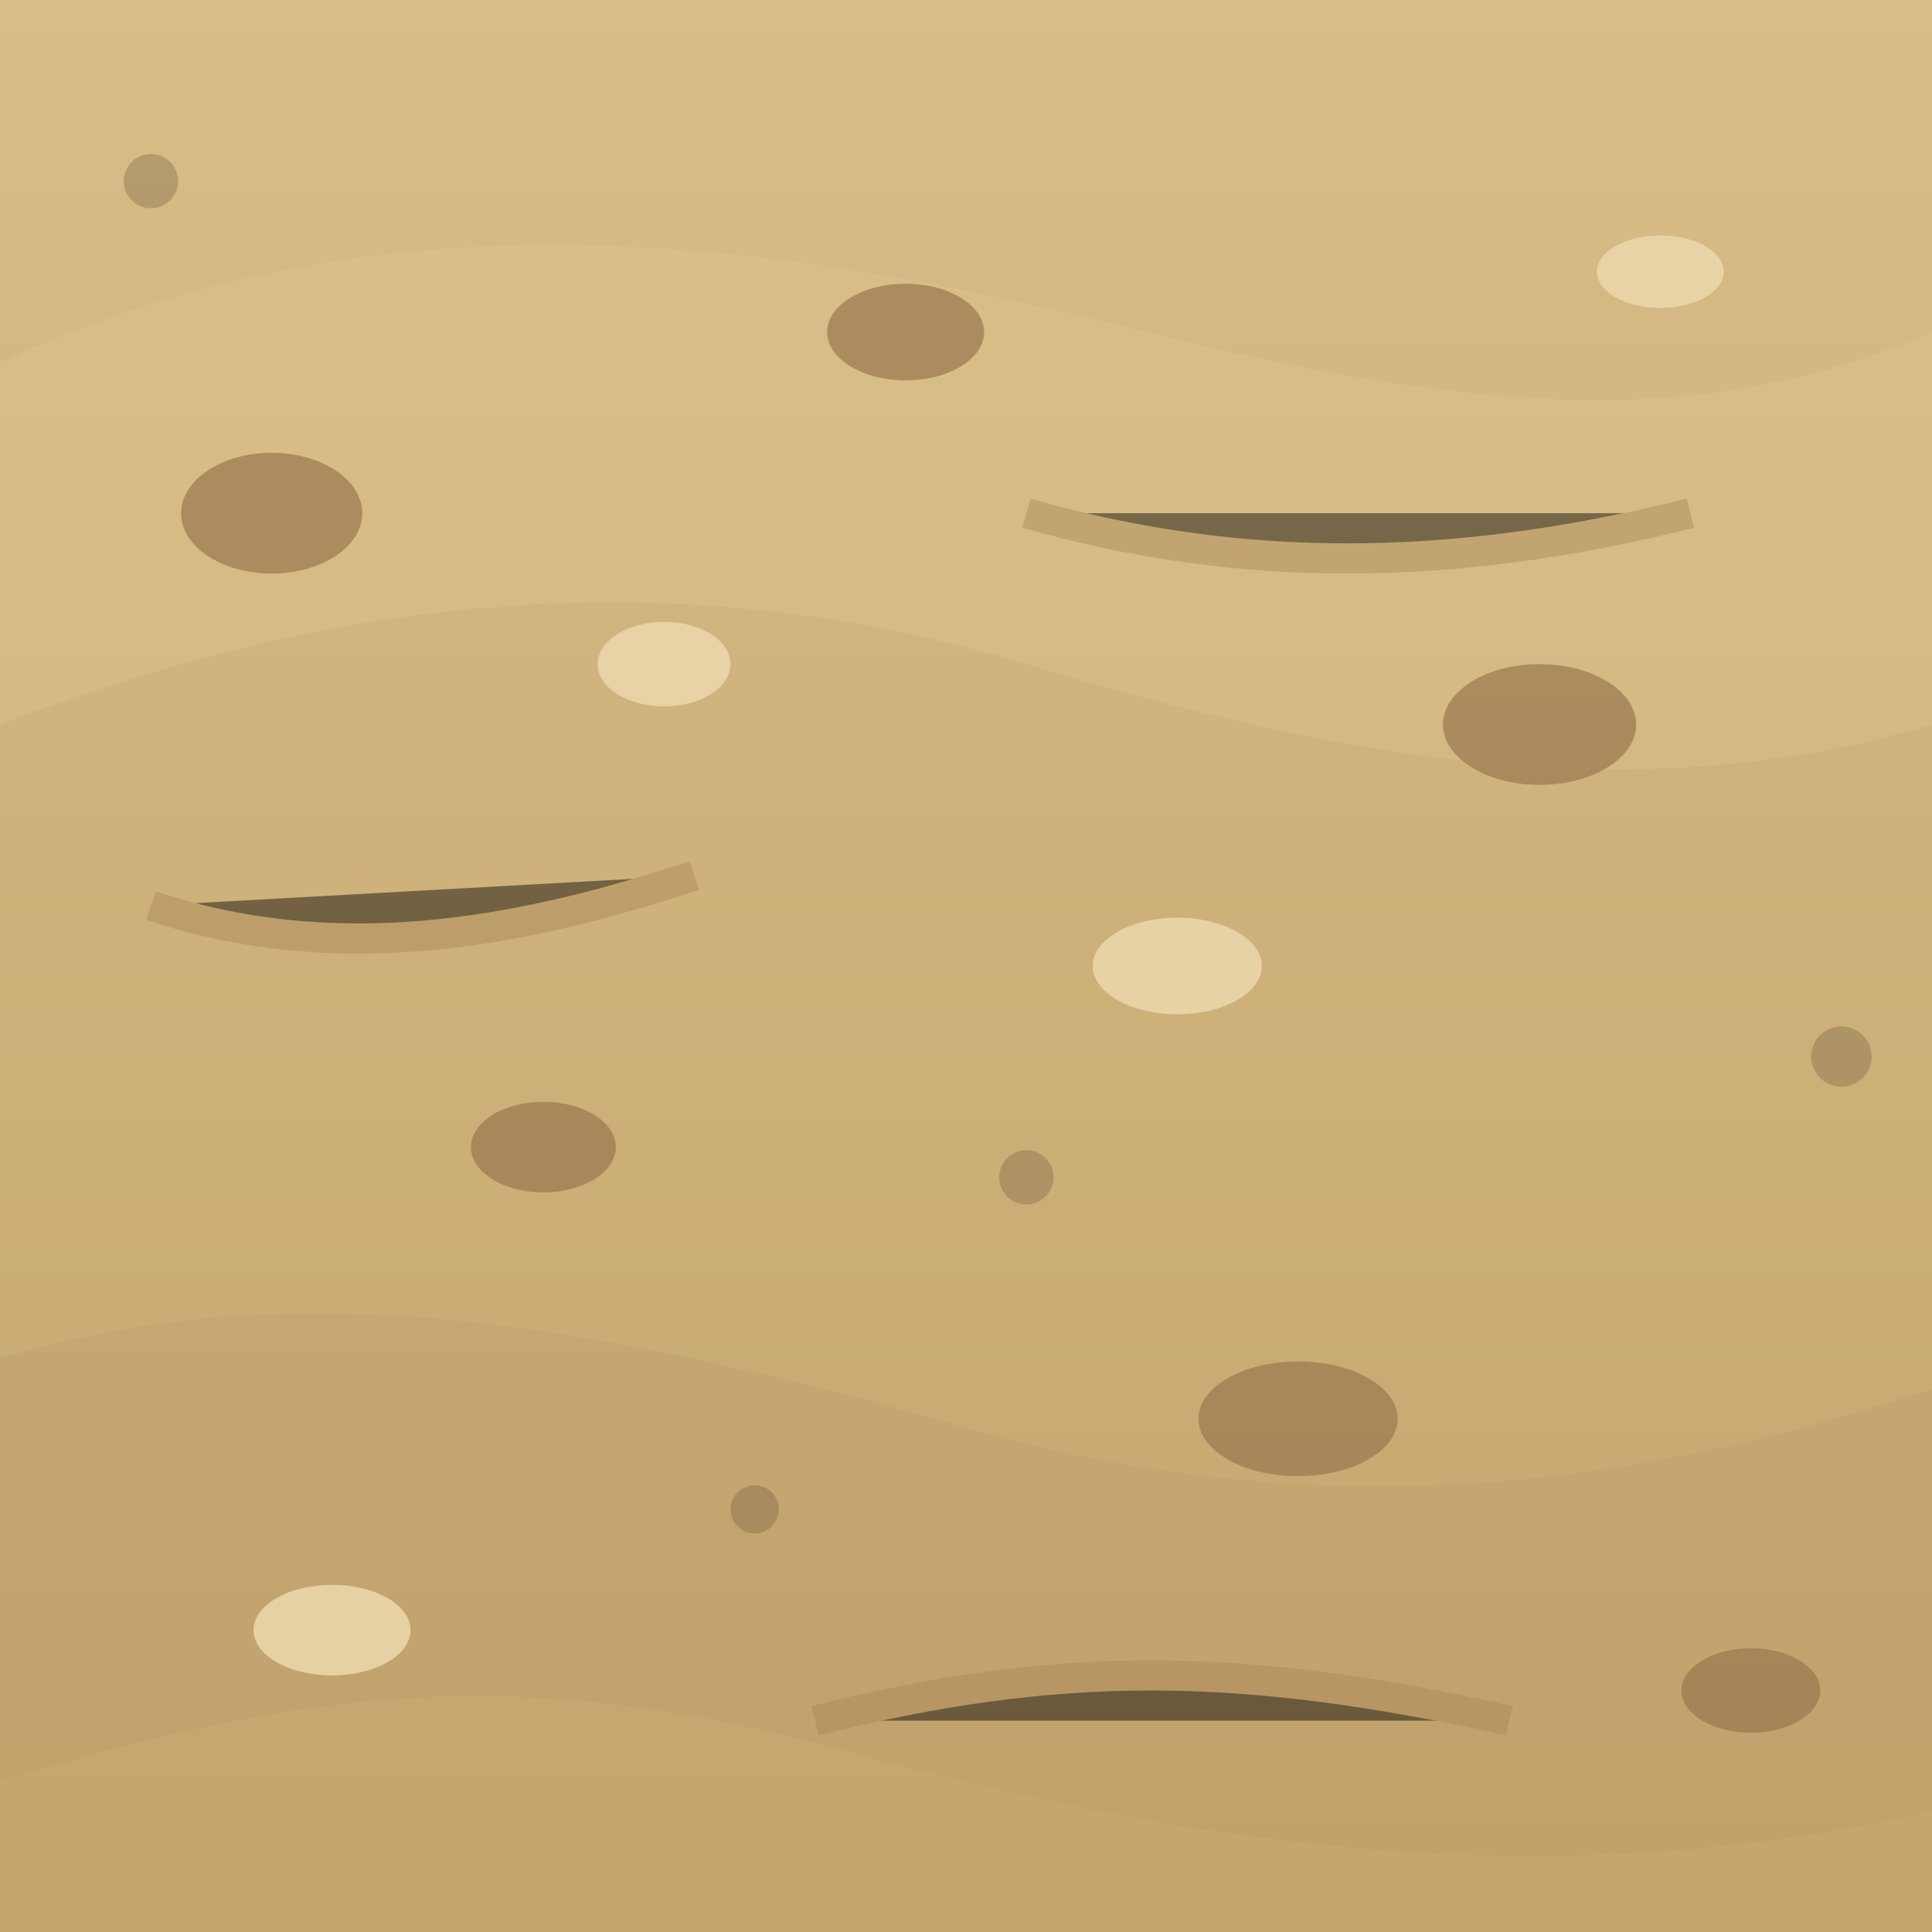
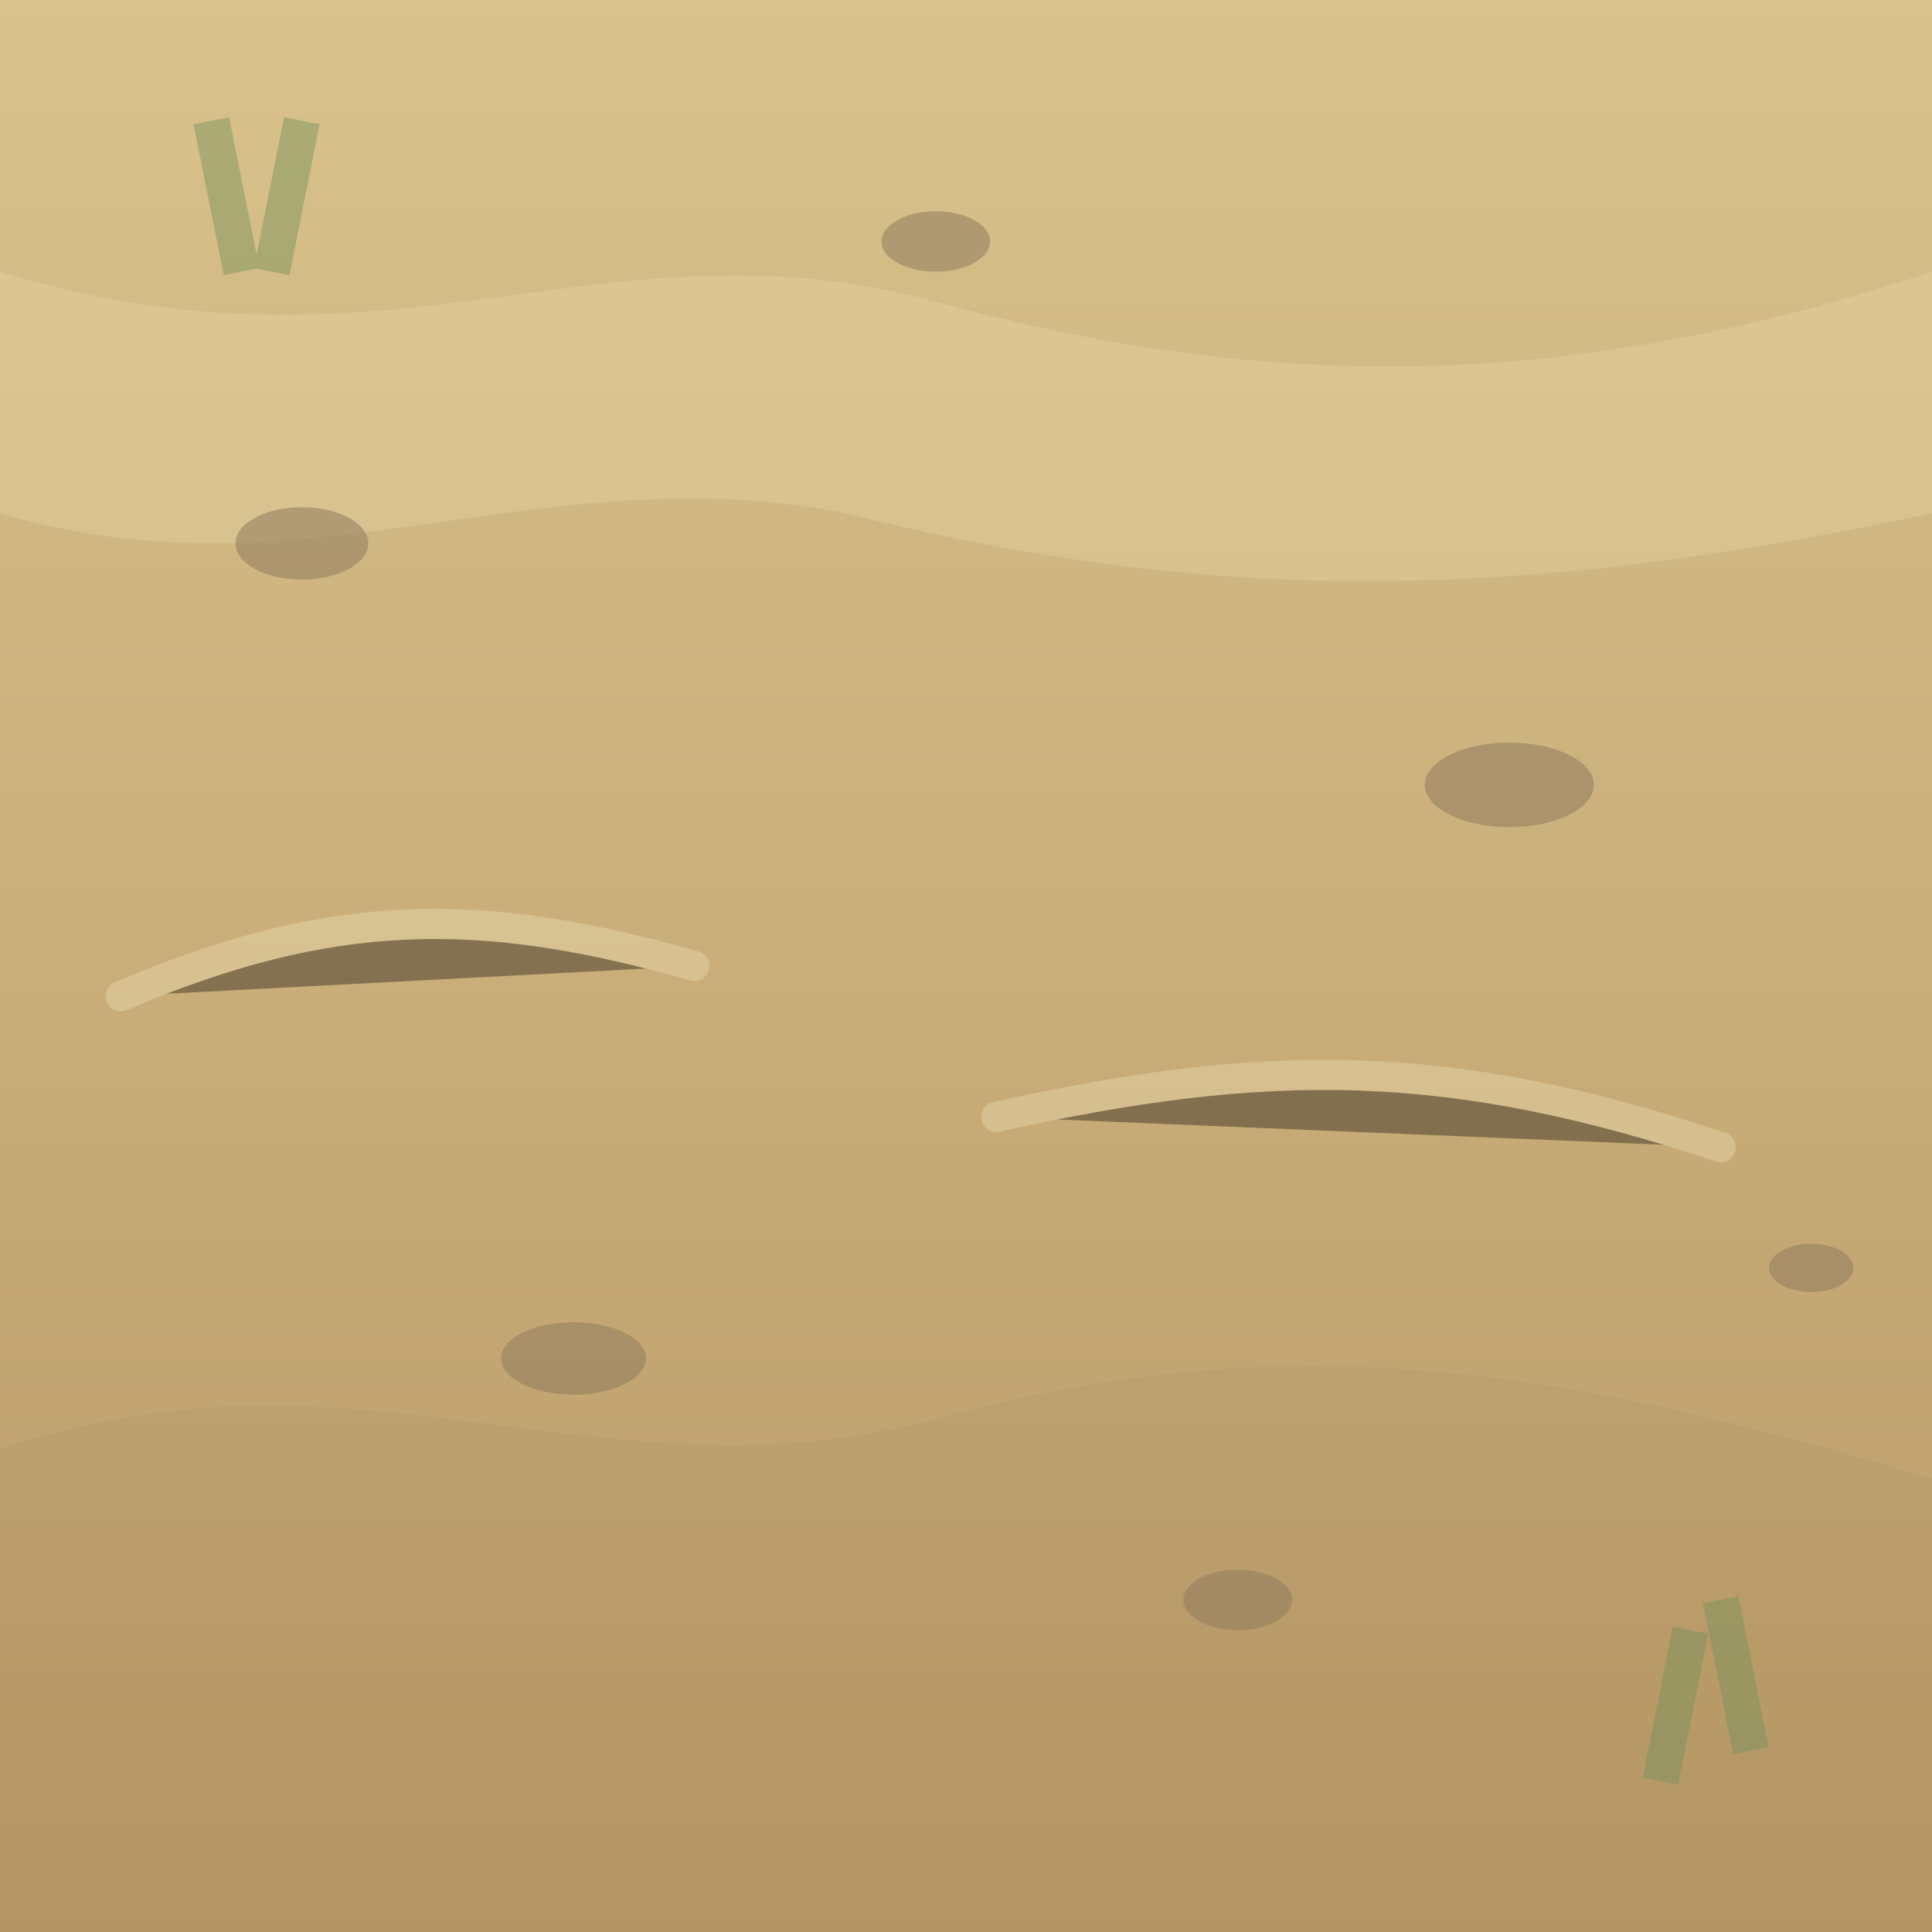
<svg xmlns="http://www.w3.org/2000/svg" width="64" height="64" viewBox="0 0 64 64">
  <defs>
    <linearGradient id="p" x1="0" y1="0" x2="0" y2="1">
-       <stop stop-color="#d7bd86" />
-       <stop offset="1" stop-color="#c5a46d" />
+       <stop stop-color="#d9c28c" />
+       <stop offset="1" stop-color="#b99a67" />
    </linearGradient>
  </defs>
  <rect width="64" height="64" fill="url(#p)" />
-   <path d="M0 12c13-6 26-4 38-1s19 3 26 0v13c-10 3-20 1-30-2S13 19 0 24z" fill="#e2c995" opacity=".28" />
-   <path d="M0 45c10-3 20-1 31 2 13 4 24 2 33-1v14c-13 3-25 1-36-2S10 56 0 59z" fill="#b48f5d" opacity=".17" />
-   <g fill="#9b794f" opacity=".72">
-     <ellipse cx="9" cy="17" rx="3" ry="2" />
-     <ellipse cx="30" cy="11" rx="2.6" ry="1.6" />
-     <ellipse cx="51" cy="24" rx="3.2" ry="2" />
-     <ellipse cx="18" cy="38" rx="2.4" ry="1.5" />
-     <ellipse cx="43" cy="47" rx="3.3" ry="1.9" />
-     <ellipse cx="58" cy="56" rx="2.3" ry="1.4" />
+   <path d="M0 9c13 4 20-2 31 1 11 3 21 3 33-1v8c-14 3-24 3-36 0-10-2-18 3-28 0z" fill="#ead9aa" opacity=".32" />
+   <path d="M0 48c12-4 20 2 31-1 11-3 20-2 33 2v15H0z" fill="#92774f" opacity=".12" />
+   <g fill="#8f7b5e" opacity=".55">
+     <ellipse cx="10" cy="18" rx="2.2" ry="1.2" />
+     <ellipse cx="31" cy="8" rx="1.8" ry="1" />
+     <ellipse cx="50" cy="26" rx="2.8" ry="1.4" />
+     <ellipse cx="19" cy="45" rx="2.4" ry="1.2" />
+     <ellipse cx="41" cy="53" rx="1.8" ry="1" />
+     <ellipse cx="60" cy="42" rx="1.4" ry=".8" />
  </g>
-   <g fill="#ead6aa" opacity=".9">
-     <ellipse cx="22" cy="22" rx="2.2" ry="1.4" />
-     <ellipse cx="39" cy="32" rx="2.8" ry="1.6" />
-     <ellipse cx="11" cy="54" rx="2.6" ry="1.5" />
-     <ellipse cx="55" cy="9" rx="2.1" ry="1.2" />
+   <g stroke="#f2e5bd" stroke-linecap="round" opacity=".35">
+     <path d="M4 33c7-3 12-3 19-1" />
+     <path d="M33 37c9-2 15-2 24 1" />
  </g>
-   <g stroke="#a98858" stroke-width="1" opacity=".45">
-     <path d="M5 30c6 2 12 1 18-1" />
-     <path d="M34 17c7 2 14 2 22 0" />
-     <path d="M27 57c8-2 14-2 23 0" />
-   </g>
-   <g fill="#735f43" opacity=".35">
-     <circle cx="5" cy="6" r=".9" />
-     <circle cx="34" cy="39" r=".9" />
-     <circle cx="61" cy="35" r="1" />
-     <circle cx="25" cy="50" r=".8" />
-   </g>
+   <path d="M7 4l1 5m2-5-1 5M55 59l1-5m2 4-1-5" stroke="#73915b" stroke-width="1.2" opacity=".45" />
</svg>
